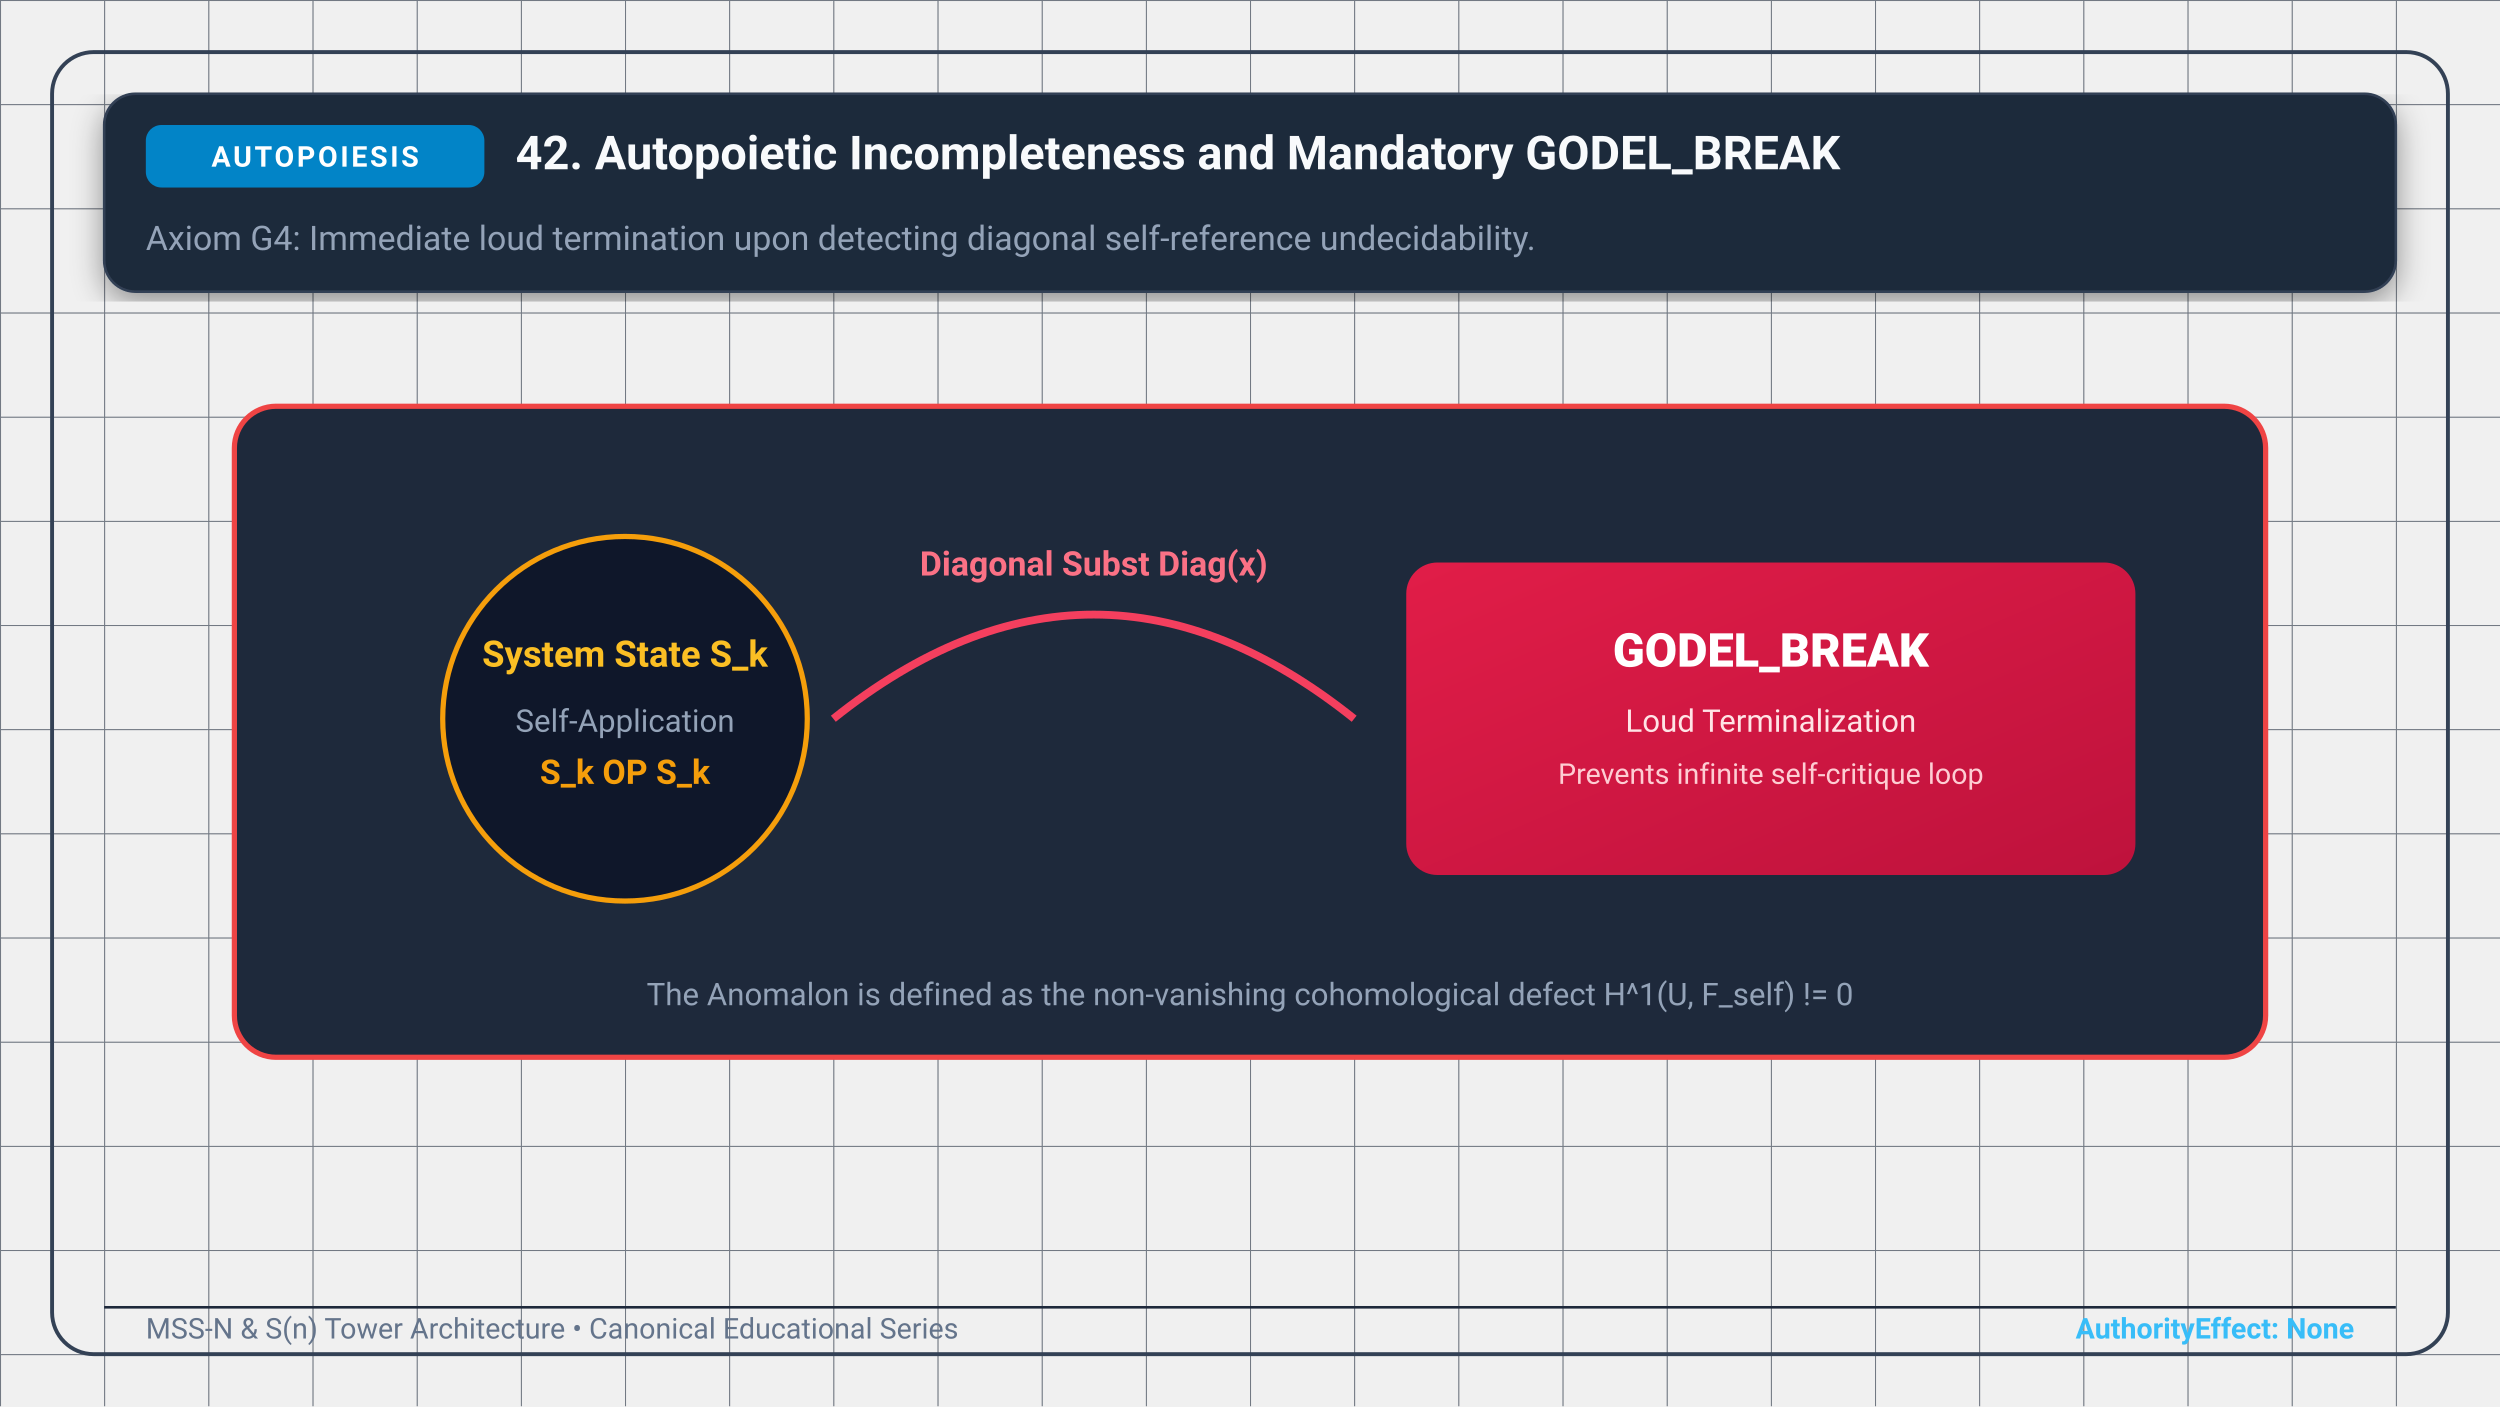
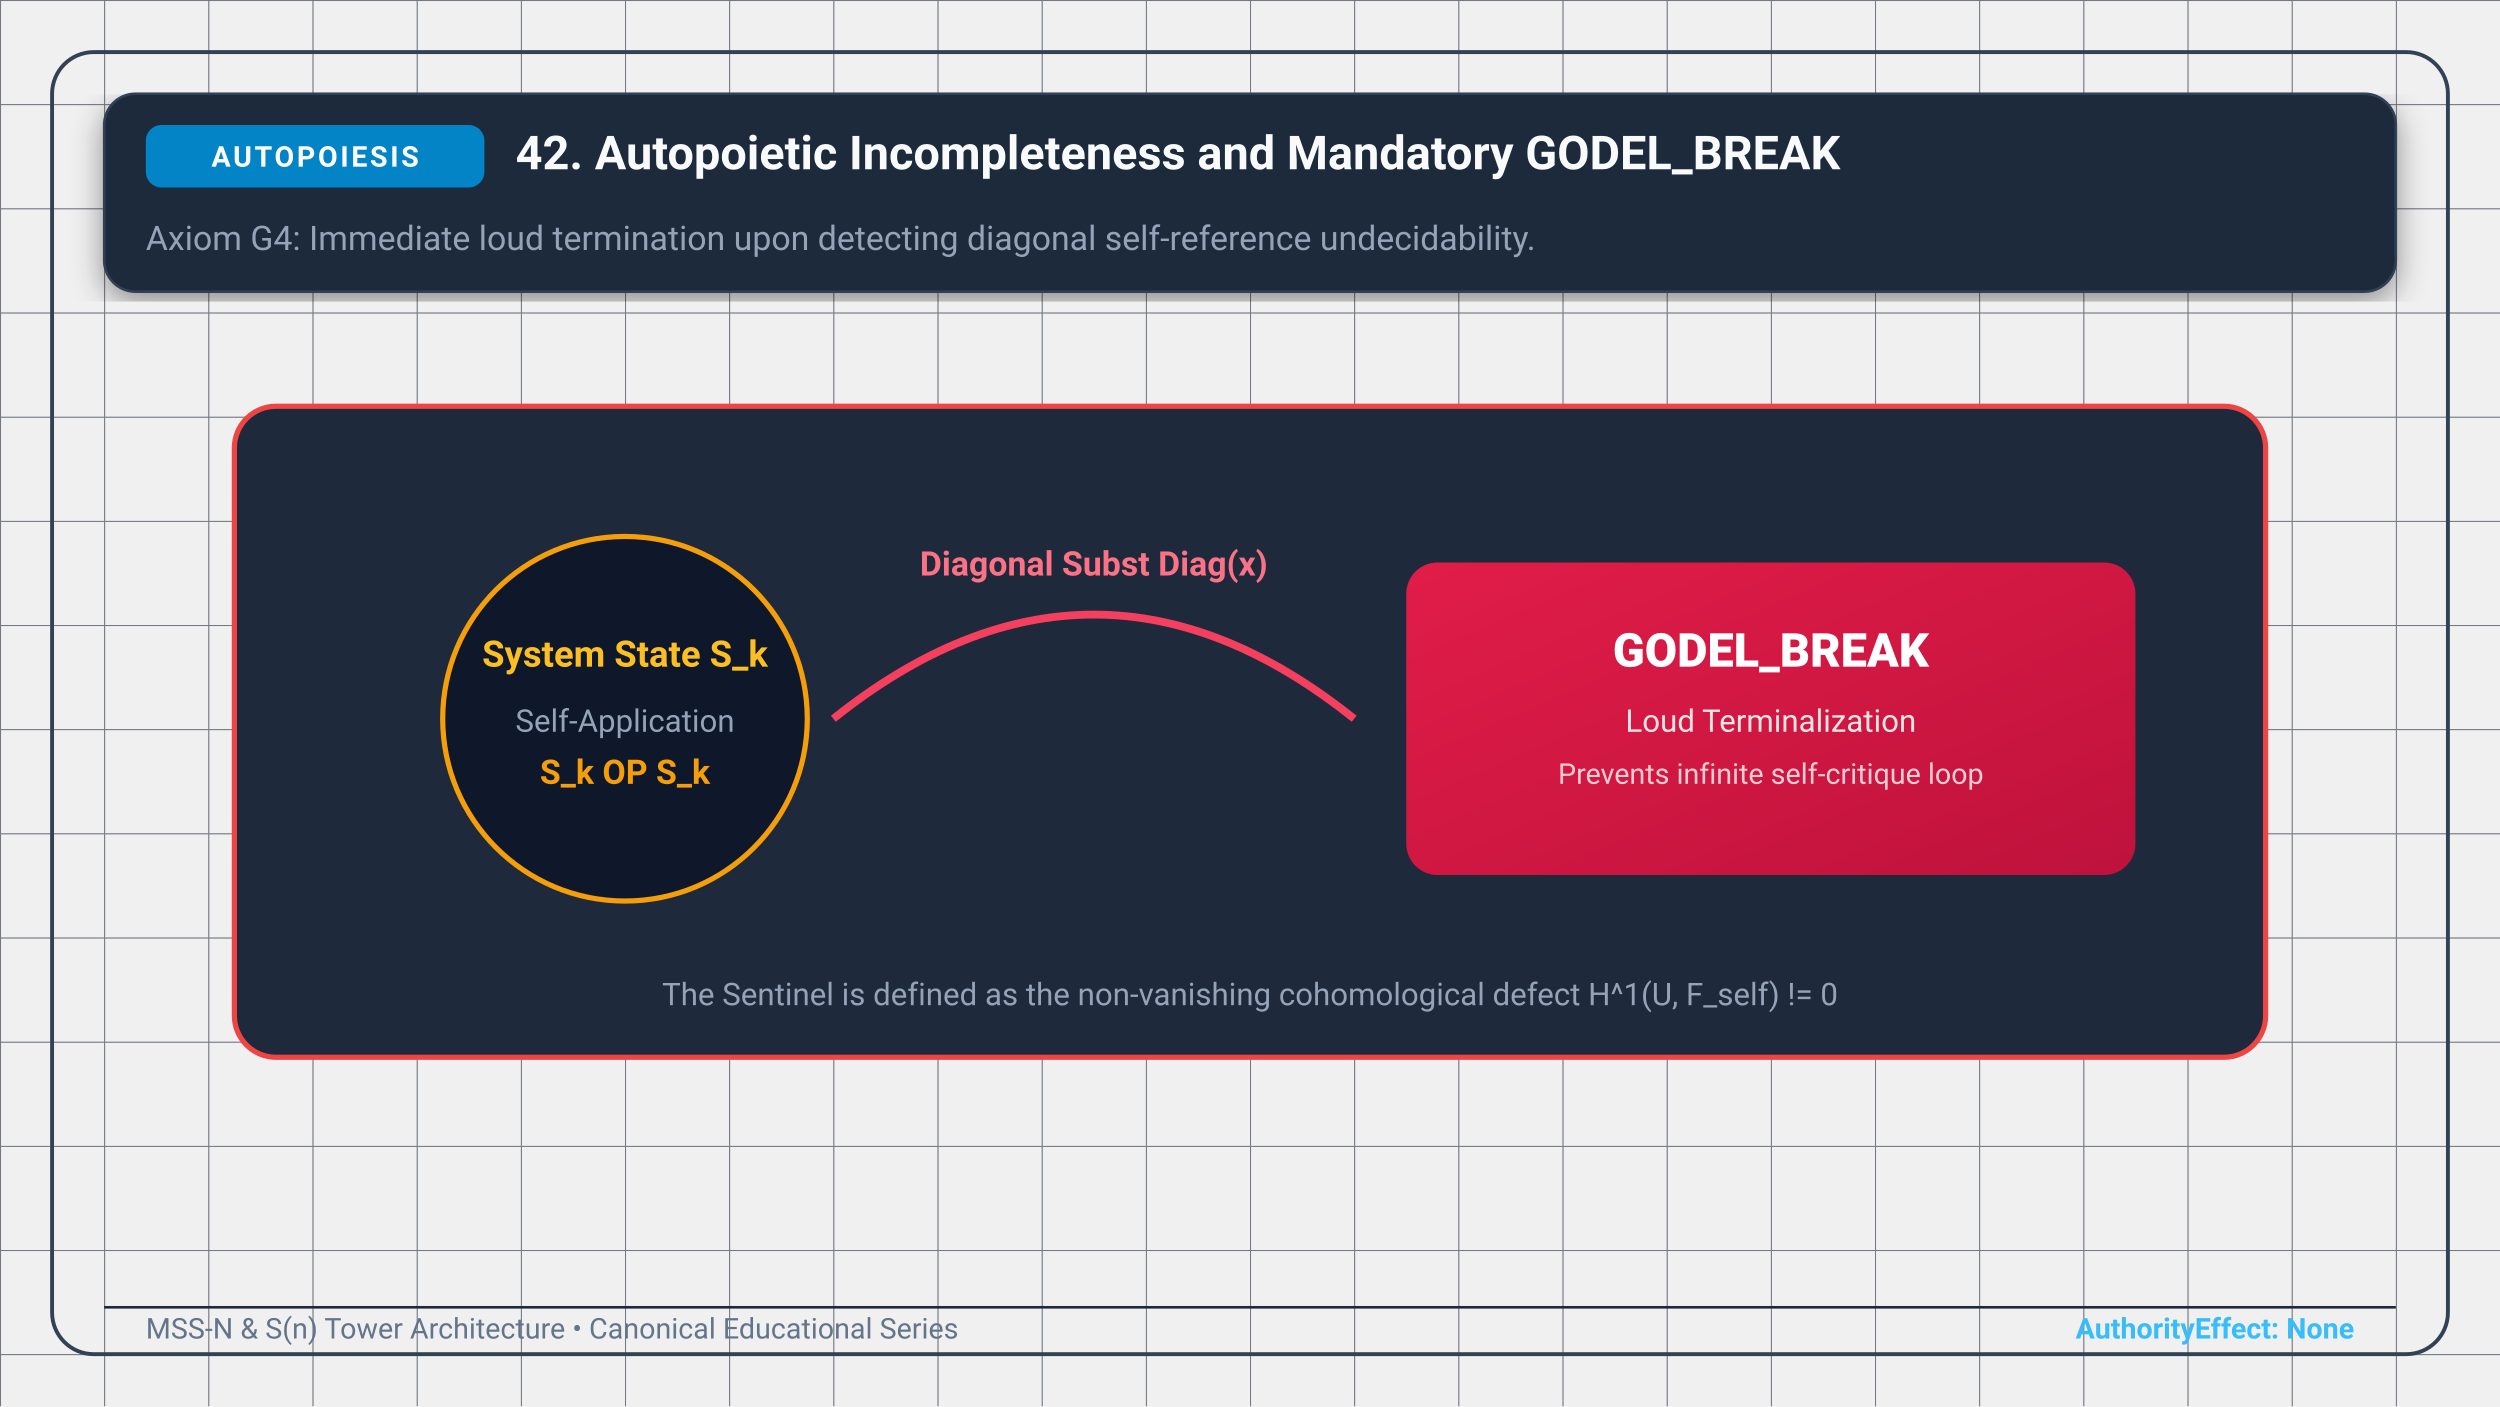
<svg xmlns="http://www.w3.org/2000/svg" viewBox="0 0 960 540" width="960" height="540" style="background-color:#0f172a;font-family:-apple-system,BlinkMacSystemFont,'Segoe UI',Roboto,Helvetica,Arial,sans-serif;">
  <defs>
    <linearGradient id="headerGrad" x1="0%" y1="0%" x2="100%" y2="0%">
      <stop offset="0%" stop-color="#38bdf8" />
      <stop offset="100%" stop-color="#818cf8" />
    </linearGradient>
    <linearGradient id="cardGrad" x1="0%" y1="0%" x2="0%" y2="100%">
      <stop offset="0%" stop-color="#1e293b" />
      <stop offset="100%" stop-color="#0f172a" />
    </linearGradient>
    <linearGradient id="cyanBox" x1="0%" y1="0%" x2="100%" y2="100%">
      <stop offset="0%" stop-color="#0284c7" />
      <stop offset="100%" stop-color="#0369a1" />
    </linearGradient>
    <linearGradient id="emeraldBox" x1="0%" y1="0%" x2="100%" y2="100%">
      <stop offset="0%" stop-color="#059669" />
      <stop offset="100%" stop-color="#047857" />
    </linearGradient>
    <linearGradient id="roseBox" x1="0%" y1="0%" x2="100%" y2="100%">
      <stop offset="0%" stop-color="#e11d48" />
      <stop offset="100%" stop-color="#be123c" />
    </linearGradient>
    <linearGradient id="amberBox" x1="0%" y1="0%" x2="100%" y2="100%">
      <stop offset="0%" stop-color="#d97706" />
      <stop offset="100%" stop-color="#b45309" />
    </linearGradient>
    <linearGradient id="purpleBox" x1="0%" y1="0%" x2="100%" y2="100%">
      <stop offset="0%" stop-color="#7c3aed" />
      <stop offset="100%" stop-color="#6d28d9" />
    </linearGradient>
    <filter id="shadow" x="-5%" y="-5%" width="110%" height="110%">
      <feDropShadow dx="0" dy="4" stdDeviation="6" flood-color="#000" flood-opacity="0.4" />
    </filter>
  </defs>
  <pattern id="grid" width="40" height="40" patternUnits="userSpaceOnUse">
    <path d="M 40 0 L 0 0 0 40" fill="none" stroke="#1e293b" stroke-width="0.8" opacity="0.6" />
  </pattern>
  <rect width="960" height="540" fill="url(#grid)" />
  <rect x="20" y="20" width="920" height="500" rx="16" fill="none" stroke="#334155" stroke-width="1.5" />
  <rect x="40" y="36" width="880" height="76" rx="12" fill="#1e293b" stroke="#334155" stroke-width="1" filter="url(#shadow)" />
  <rect x="56" y="48" width="130" height="24" rx="6" fill="#0284c7" />
  <text x="121" y="64" fill="#ffffff" font-size="11" font-weight="700" text-anchor="middle" letter-spacing="1">AUTOPOIESIS</text>
  <text x="198" y="65" fill="#f8fafc" font-size="18" font-weight="700">42. Autopoietic Incompleteness and Mandatory GODEL_BREAK</text>
  <text x="56" y="96" fill="#94a3b8" font-size="13" font-weight="400">Axiom G4: Immediate loud termination upon detecting diagonal self-reference undecidability.</text>
  <g transform="translate(40, 126)">
    <rect x="50" y="30" width="780" height="250" rx="16" fill="#1e293b" stroke="#ef4444" stroke-width="2" />
    <circle cx="200" cy="150" r="70" fill="#0f172a" stroke="#f59e0b" stroke-width="2" />
    <text x="200" y="130" fill="#fbbf24" font-size="14" font-weight="700" text-anchor="middle">System State S_k</text>
    <text x="200" y="155" fill="#94a3b8" font-size="12" text-anchor="middle">Self-Application</text>
    <text x="200" y="175" fill="#f59e0b" font-size="13" font-weight="700" text-anchor="middle">S_k OP S_k</text>
    <path d="M 280 150 Q 380 70 480 150" fill="none" stroke="#f43f5e" stroke-width="3" />
    <text x="380" y="95" fill="#fb7185" font-size="13" font-weight="700" text-anchor="middle">Diagonal Subst Diag(x)</text>
    <rect x="500" y="90" width="280" height="120" rx="12" fill="url(#roseBox)" />
    <text x="640" y="130" fill="#ffffff" font-size="18" font-weight="800" text-anchor="middle">GODEL_BREAK</text>
    <text x="640" y="155" fill="#ffe4e6" font-size="12" text-anchor="middle">Loud Terminalization</text>
    <text x="640" y="175" fill="#fecdd3" font-size="11" text-anchor="middle">Prevents infinite self-critique loop</text>
-     <text x="440" y="260" fill="#94a3b8" font-size="12" text-anchor="middle">The Anomalon is defined as the non-vanishing cohomological defect H^1(U, F_self) != 0</text>
+     <text x="440" y="260" fill="#94a3b8" font-size="12" text-anchor="middle">The Sentinel is defined as the non-vanishing cohomological defect H^1(U, F_self) != 0</text>
  </g>
  <line x1="40" y1="502" x2="920" y2="502" stroke="#1e293b" stroke-width="1" />
  <text x="56" y="514" fill="#64748b" font-size="11">MSS-N &amp; S(n) Tower Architecture • Canonical Educational Series</text>
  <text x="904" y="514" fill="#38bdf8" font-size="11" font-weight="600" text-anchor="end">AuthorityEffect: None</text>
</svg>
